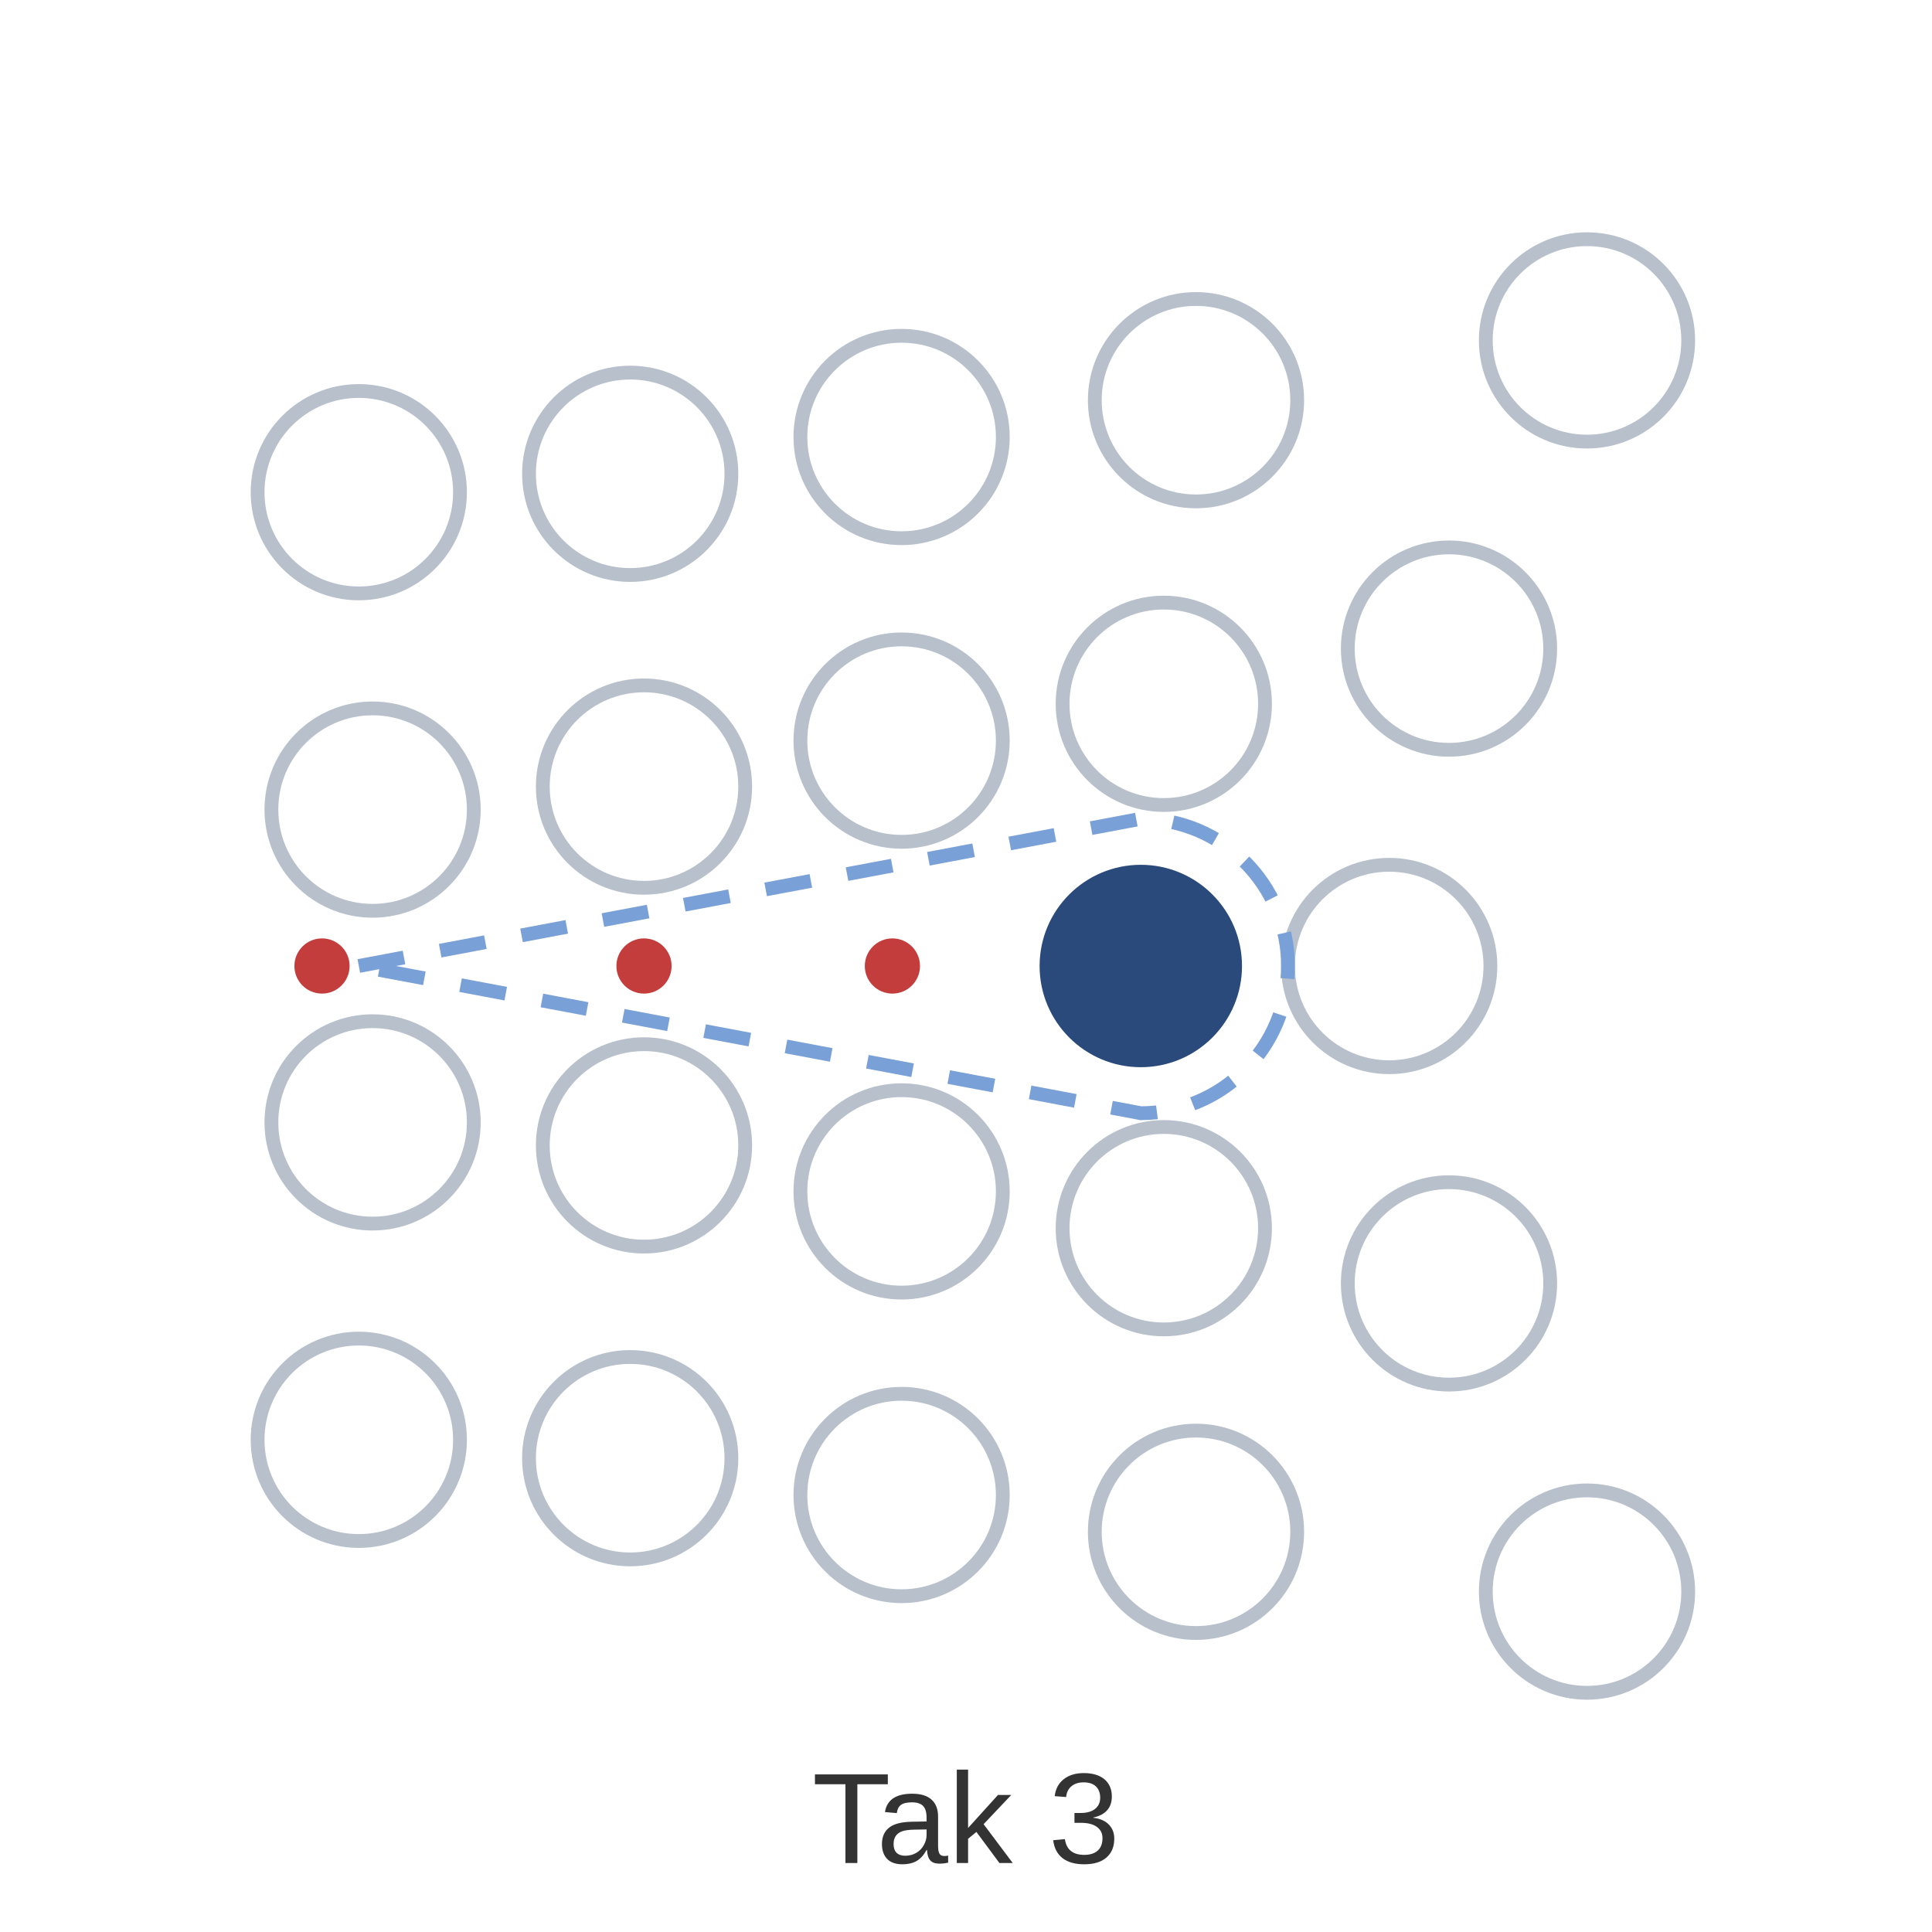
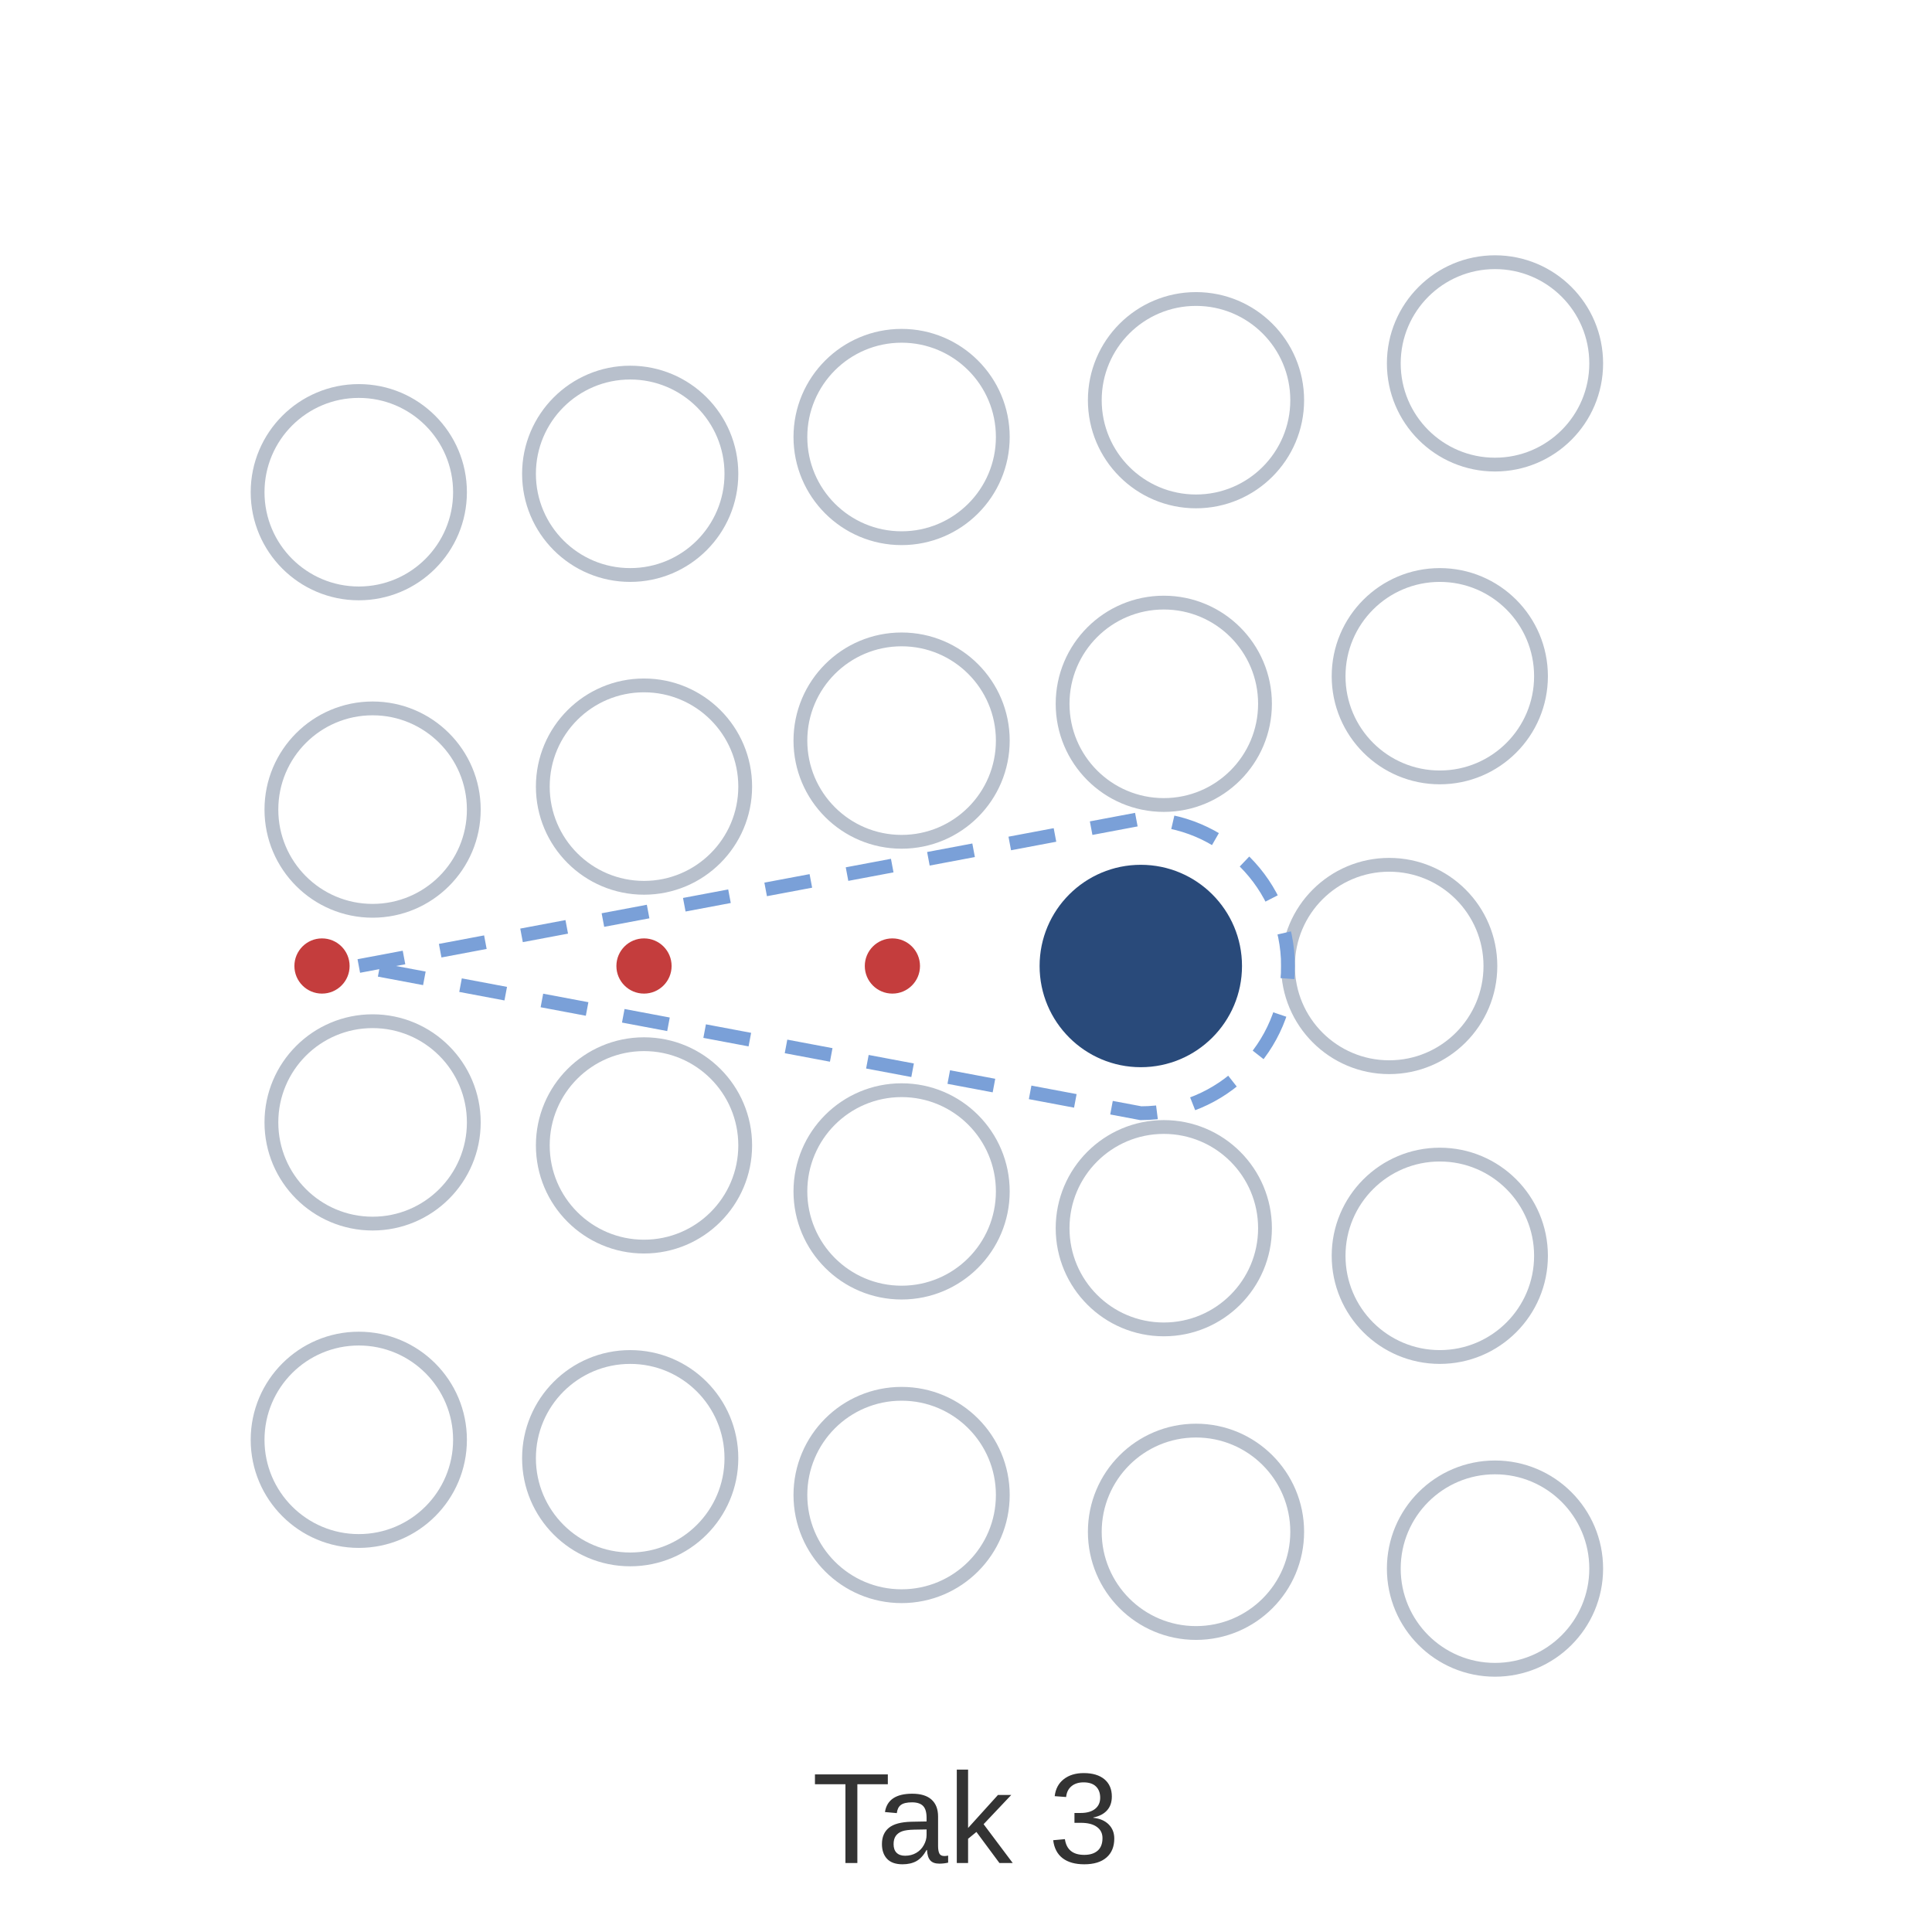
<svg xmlns="http://www.w3.org/2000/svg" width="420" height="420" viewBox="0 0 420 420">
  <rect width="100%" height="100%" fill="white" />
  <g fill="none" stroke="#b8c0cc" stroke-width="3">
    <circle cx="78" cy="107" r="22" />
    <circle cx="137" cy="103" r="22" />
    <circle cx="196" cy="95" r="22" />
    <circle cx="260" cy="87" r="22" />
-     <circle cx="345" cy="74" r="22" />
+     <circle cx="325" cy="79" r="22" />
    <circle cx="81" cy="176" r="22" />
    <circle cx="140" cy="171" r="22" />
    <circle cx="196" cy="161" r="22" />
    <circle cx="253" cy="153" r="22" />
-     <circle cx="315" cy="141" r="22" />
+     <circle cx="313" cy="147" r="22" />
    <circle cx="302" cy="210" r="22" />
    <circle cx="81" cy="244" r="22" />
    <circle cx="140" cy="249" r="22" />
    <circle cx="196" cy="259" r="22" />
    <circle cx="253" cy="267" r="22" />
-     <circle cx="315" cy="279" r="22" />
+     <circle cx="313" cy="273" r="22" />
    <circle cx="78" cy="313" r="22" />
    <circle cx="137" cy="317" r="22" />
    <circle cx="196" cy="325" r="22" />
    <circle cx="260" cy="333" r="22" />
-     <circle cx="345" cy="346" r="22" />
+     <circle cx="325" cy="341" r="22" />
  </g>
  <circle cx="248" cy="210" r="22" fill="#294a7a" />
  <circle cx="70" cy="210" r="6" fill="#c43d3d" />
  <circle cx="140" cy="210" r="6" fill="#c43d3d" />
  <circle cx="194" cy="210" r="6" fill="#c43d3d" />
  <path d="     M 78 210     L 248 178     A 32 32 0 0 1 248 242     Z" fill="none" stroke="#7aa0d8" stroke-width="3" stroke-dasharray="10 8" />
  <text x="210" y="405" text-anchor="middle" font-family="Arial, sans-serif" font-size="28" fill="#333">
    Tak 3
  </text>
</svg>
